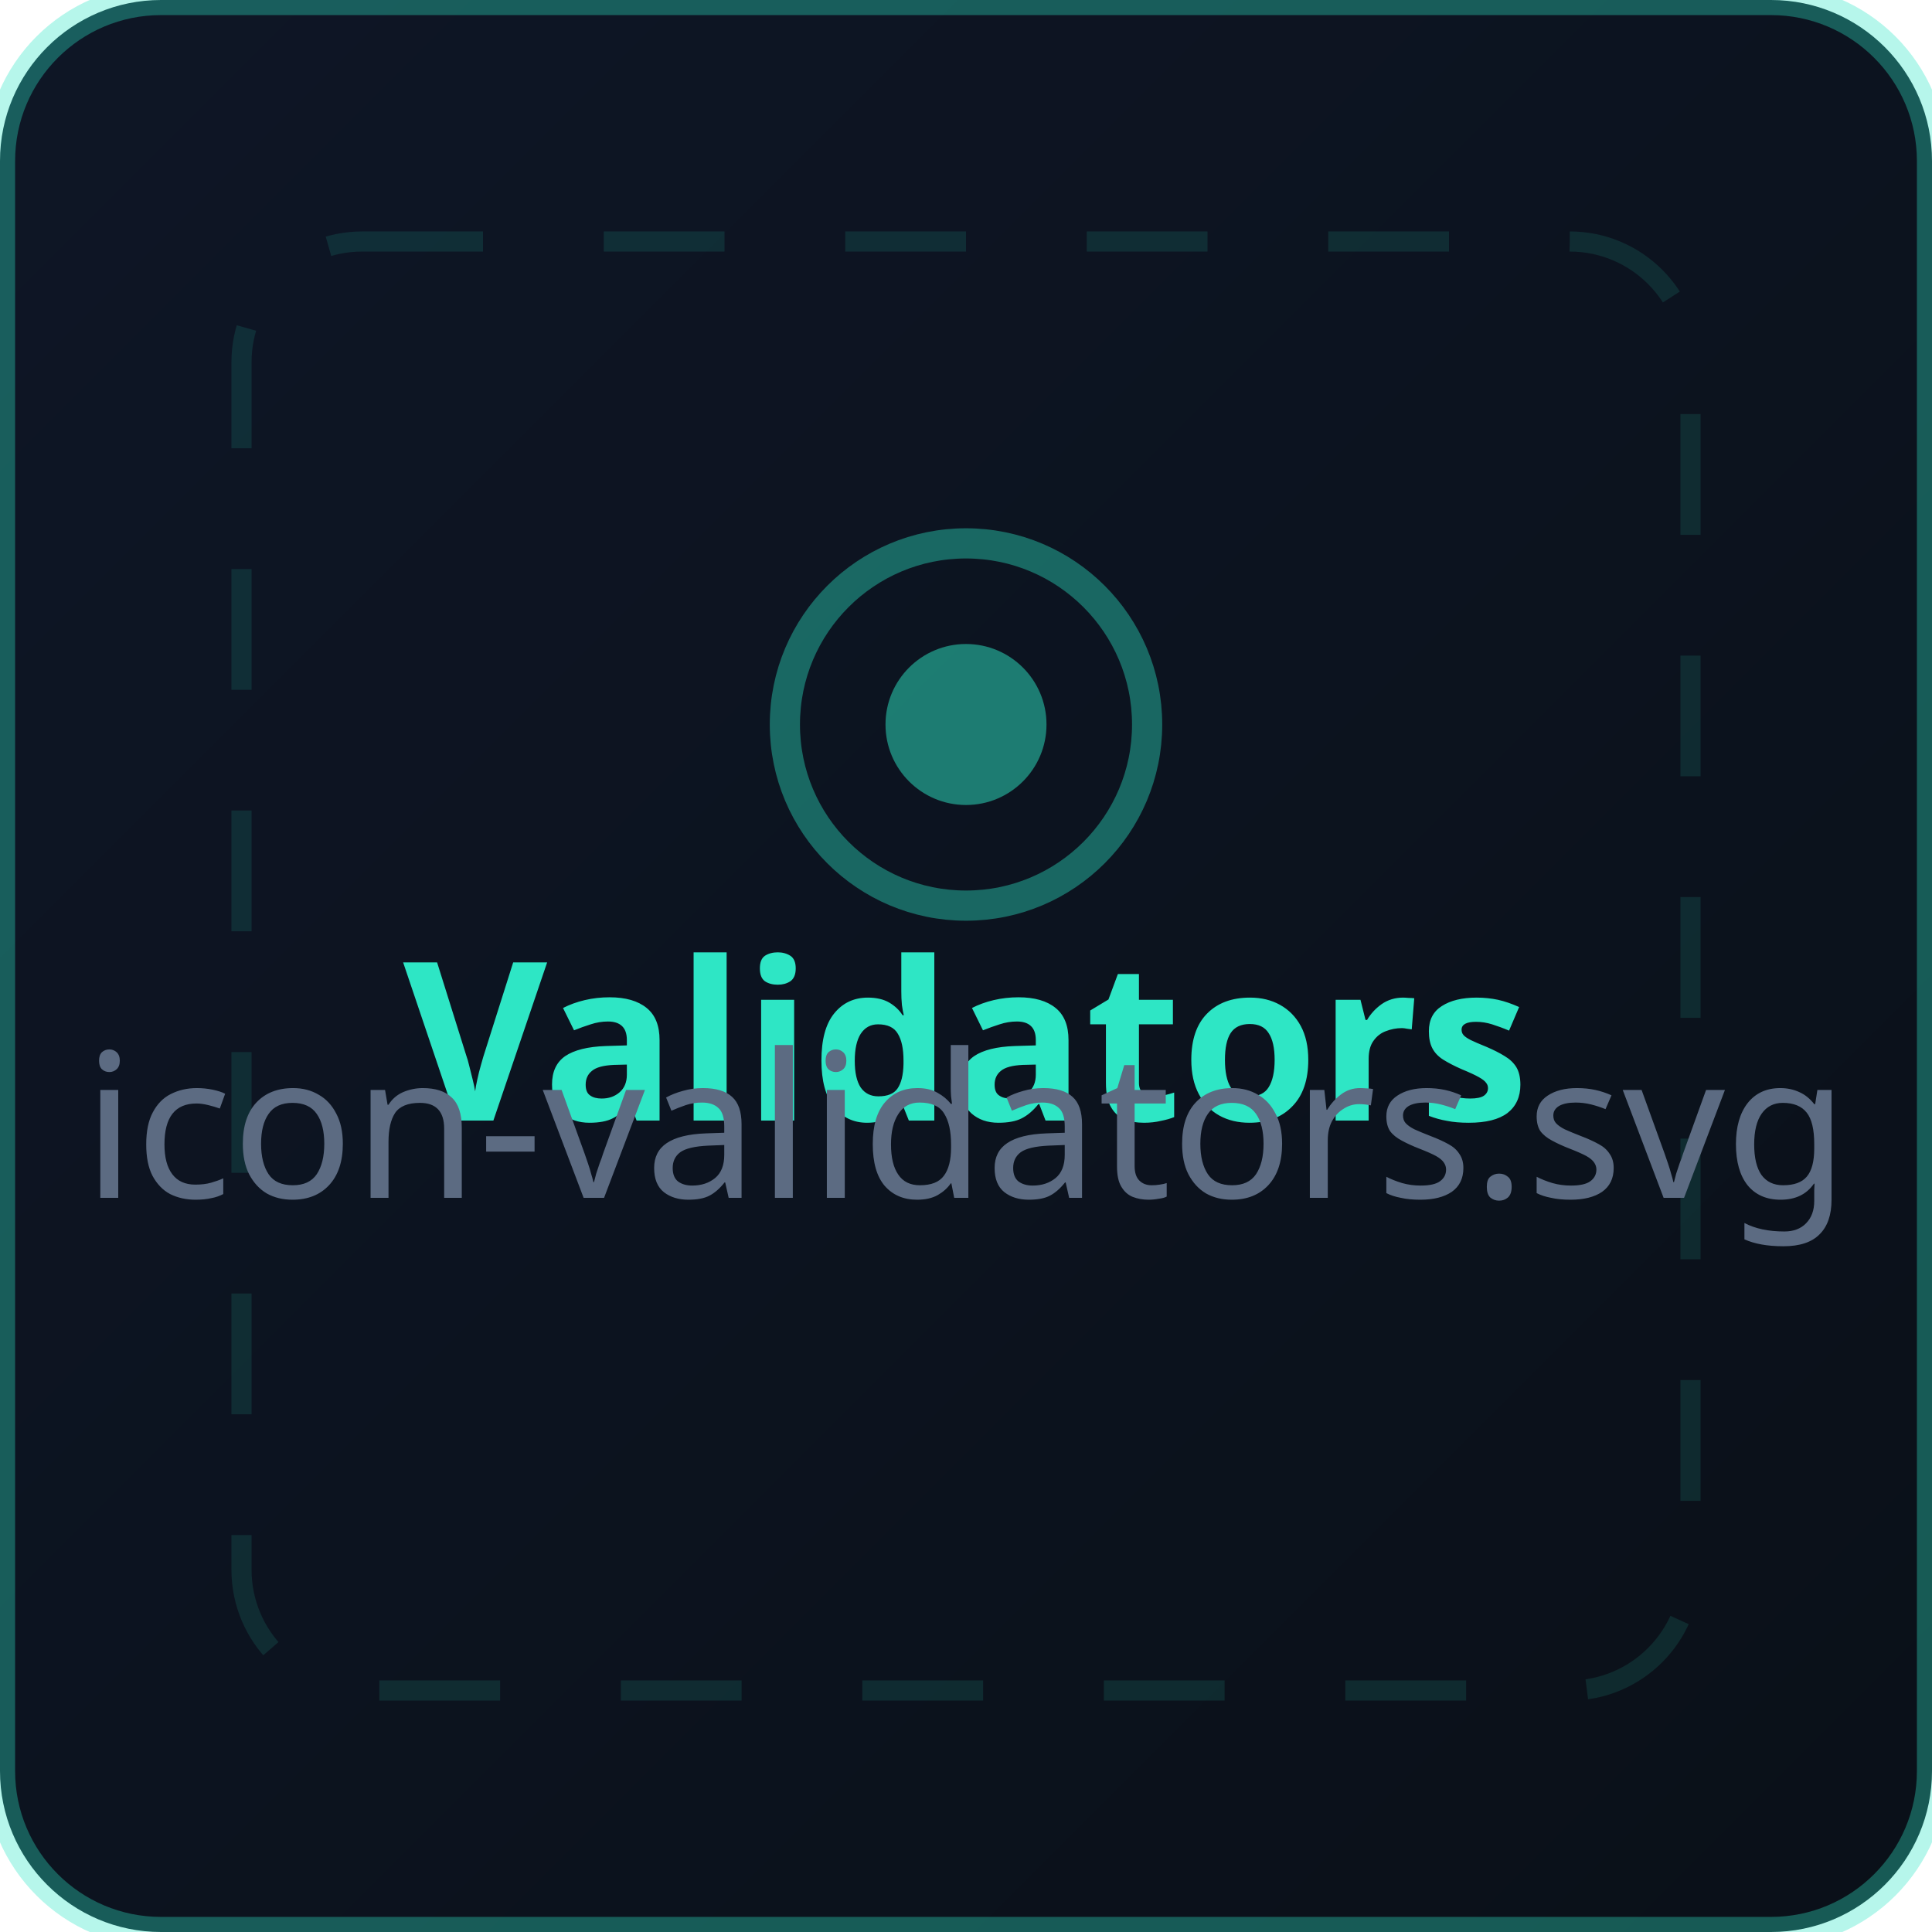
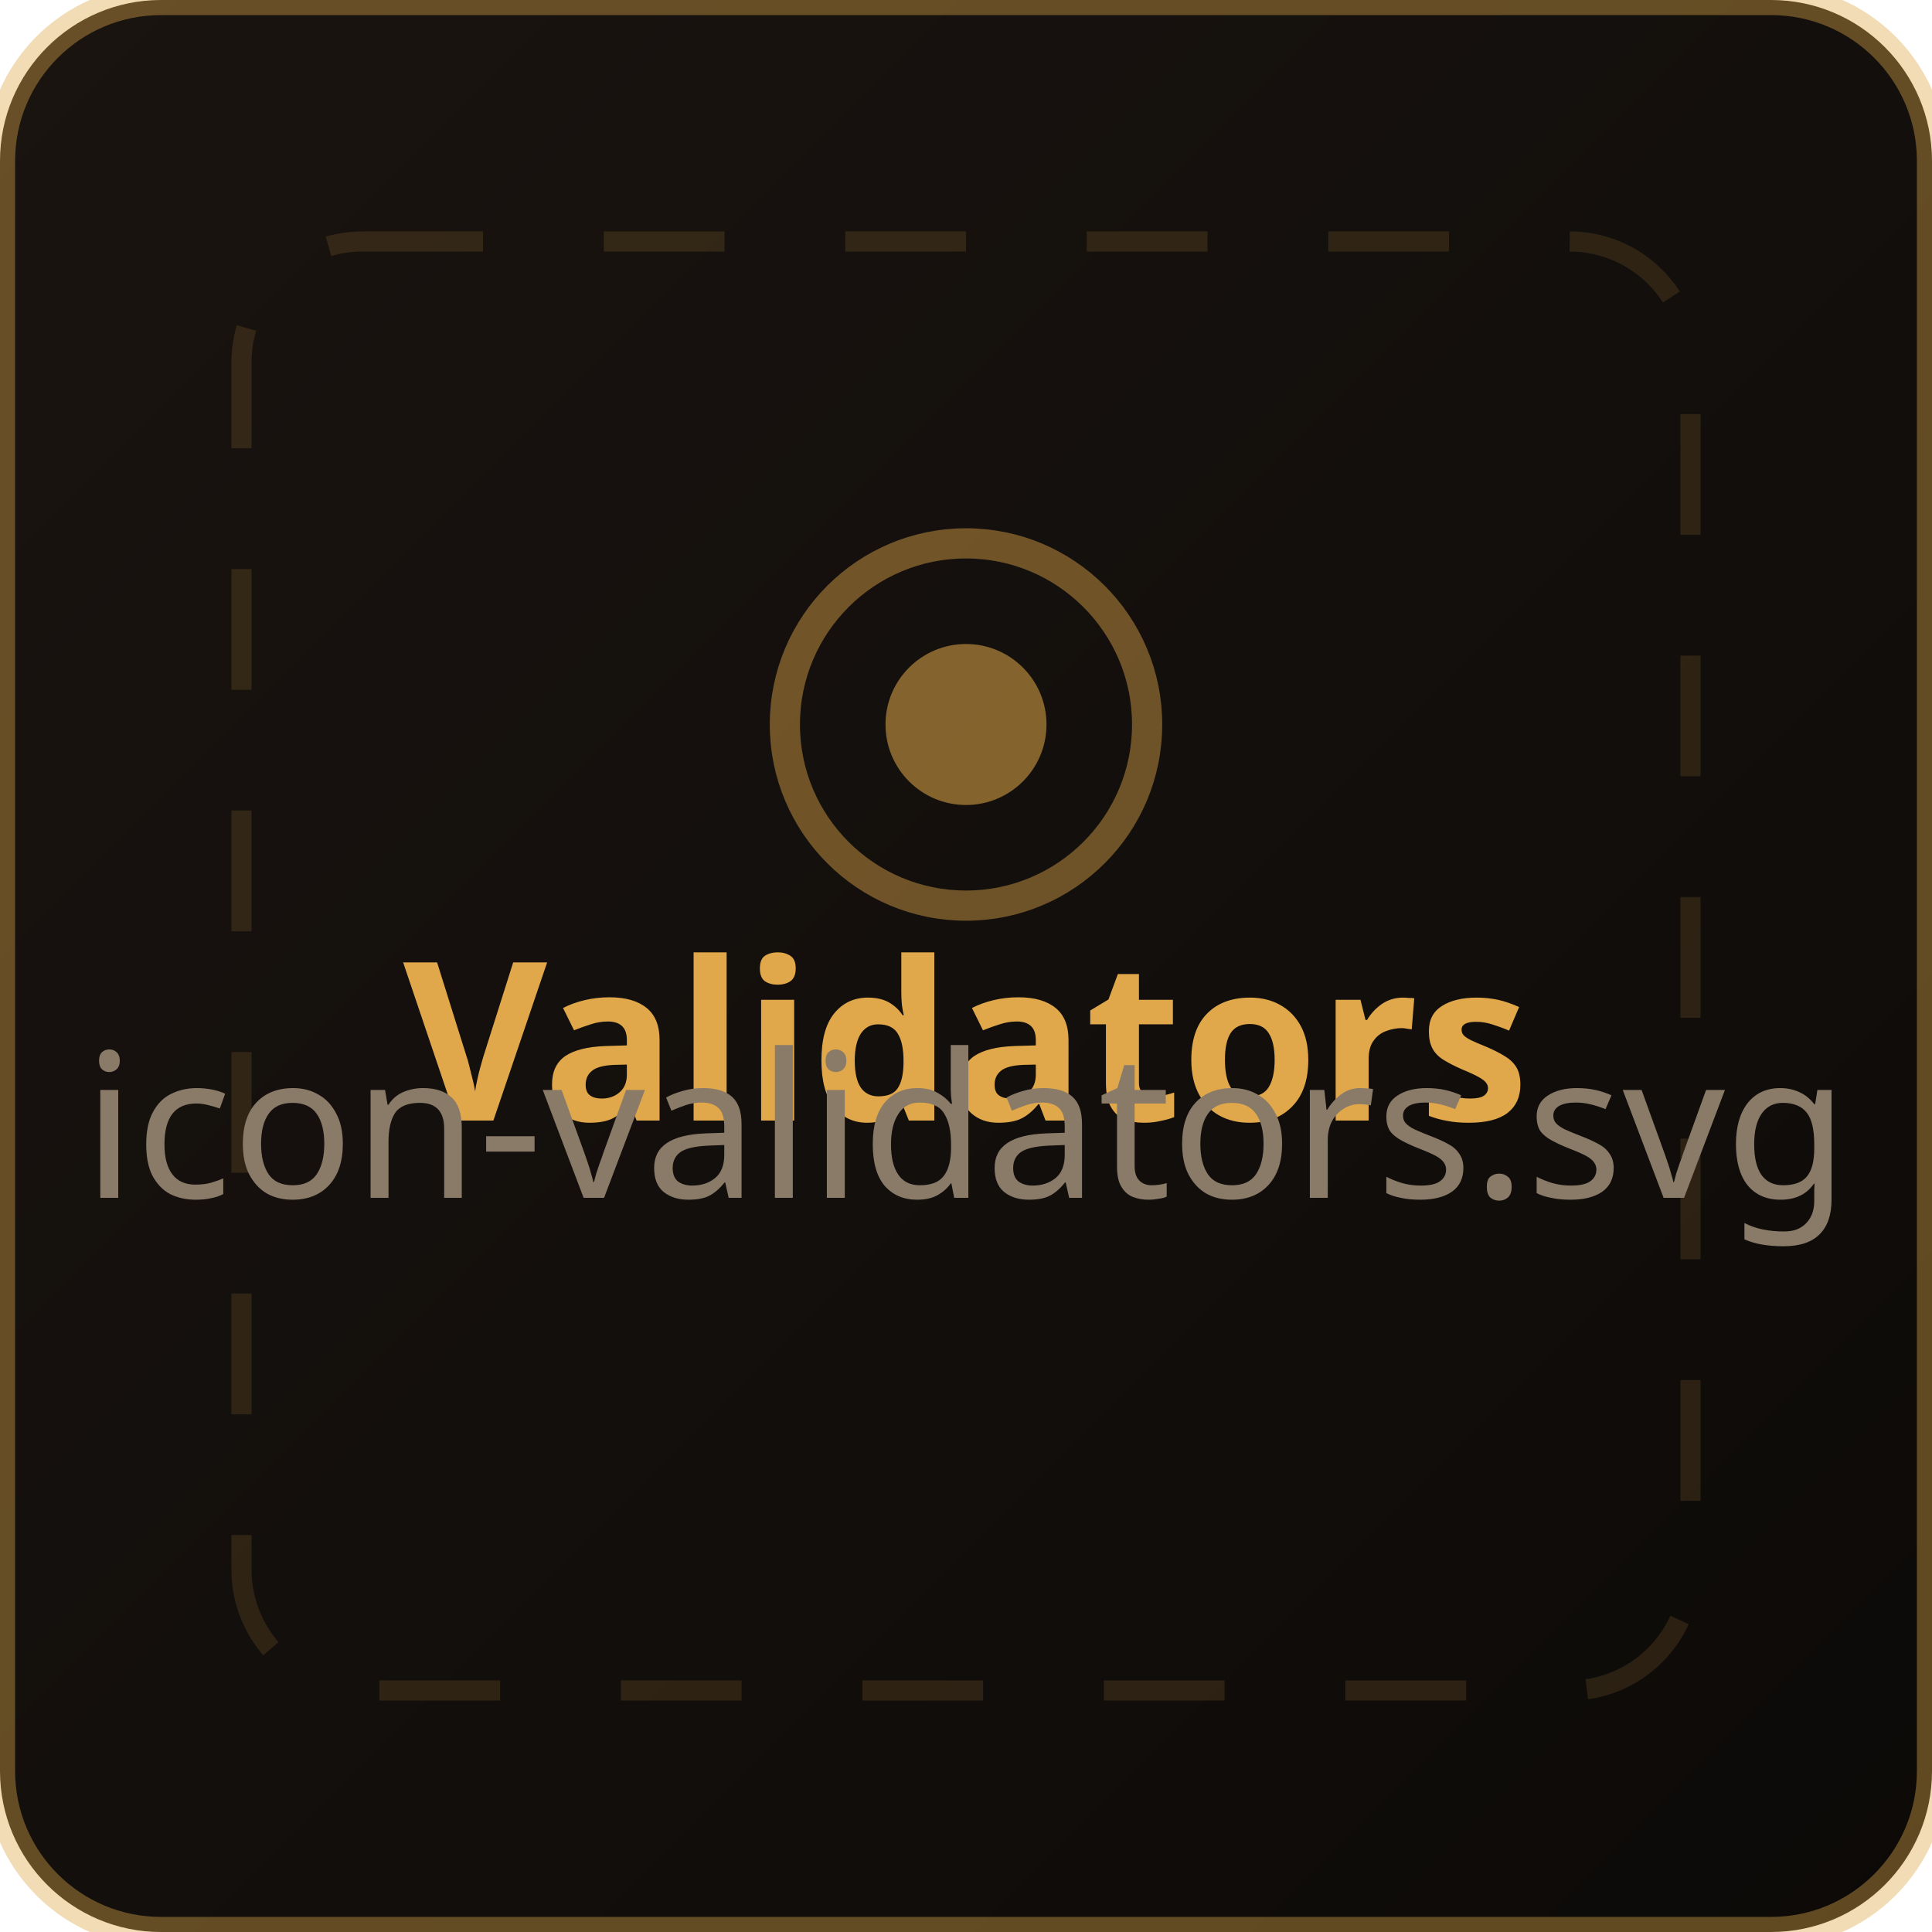
<svg xmlns="http://www.w3.org/2000/svg" width="96" height="96" viewBox="0 0 96 96" role="img" aria-label="Validators placeholder">
  <defs>
    <linearGradient id="g" x1="0%" y1="0%" x2="100%" y2="100%">
-       <stop offset="0%" stop-color="#0e1626" />
-       <stop offset="100%" stop-color="#0a1018" />
+       <stop offset="0%" stop-color="#1a1410" />
+       <stop offset="100%" stop-color="#0c0a08" />
    </linearGradient>
  </defs>
-   <rect width="96" height="96" rx="8" fill="url(#g)" stroke="#2ee6c5" stroke-opacity="0.35" stroke-width="1.5" />
-   <rect x="12" y="12" width="72" height="72" rx="6" fill="none" stroke="#2ee6c5" stroke-opacity="0.12" stroke-dasharray="6 6" />
-   <circle cx="48" cy="36" r="9" fill="none" stroke="#2ee6c5" stroke-opacity="0.4" stroke-width="1.5" />
-   <circle cx="48" cy="36" r="4" fill="#2ee6c5" fill-opacity="0.5" />
-   <text x="50%" y="58%" text-anchor="middle" fill="#2ee6c5" font-family="system-ui,sans-serif" font-size="11" font-weight="600">Validators</text>
-   <text x="50%" y="62%" text-anchor="middle" fill="#5c6b82" font-family="system-ui,sans-serif" font-size="10" font-weight="500">icon-validators.svg</text>
+   <rect width="96" height="96" rx="8" fill="url(#g)" stroke="#e0a84a" stroke-opacity="0.4" stroke-width="1.5" />
+   <rect x="12" y="12" width="72" height="72" rx="6" fill="none" stroke="#e0a84a" stroke-opacity="0.14" stroke-dasharray="6 6" />
+   <circle cx="48" cy="36" r="9" fill="none" stroke="#e0a84a" stroke-opacity="0.45" stroke-width="1.5" />
+   <circle cx="48" cy="36" r="4" fill="#e0a84a" fill-opacity="0.55" />
+   <text x="50%" y="58%" text-anchor="middle" fill="#e0a84a" font-family="system-ui,sans-serif" font-size="11" font-weight="600">Validators</text>
+   <text x="50%" y="62%" text-anchor="middle" fill="#8a7a68" font-family="system-ui,sans-serif" font-size="10" font-weight="500">icon-validators.svg</text>
</svg>
